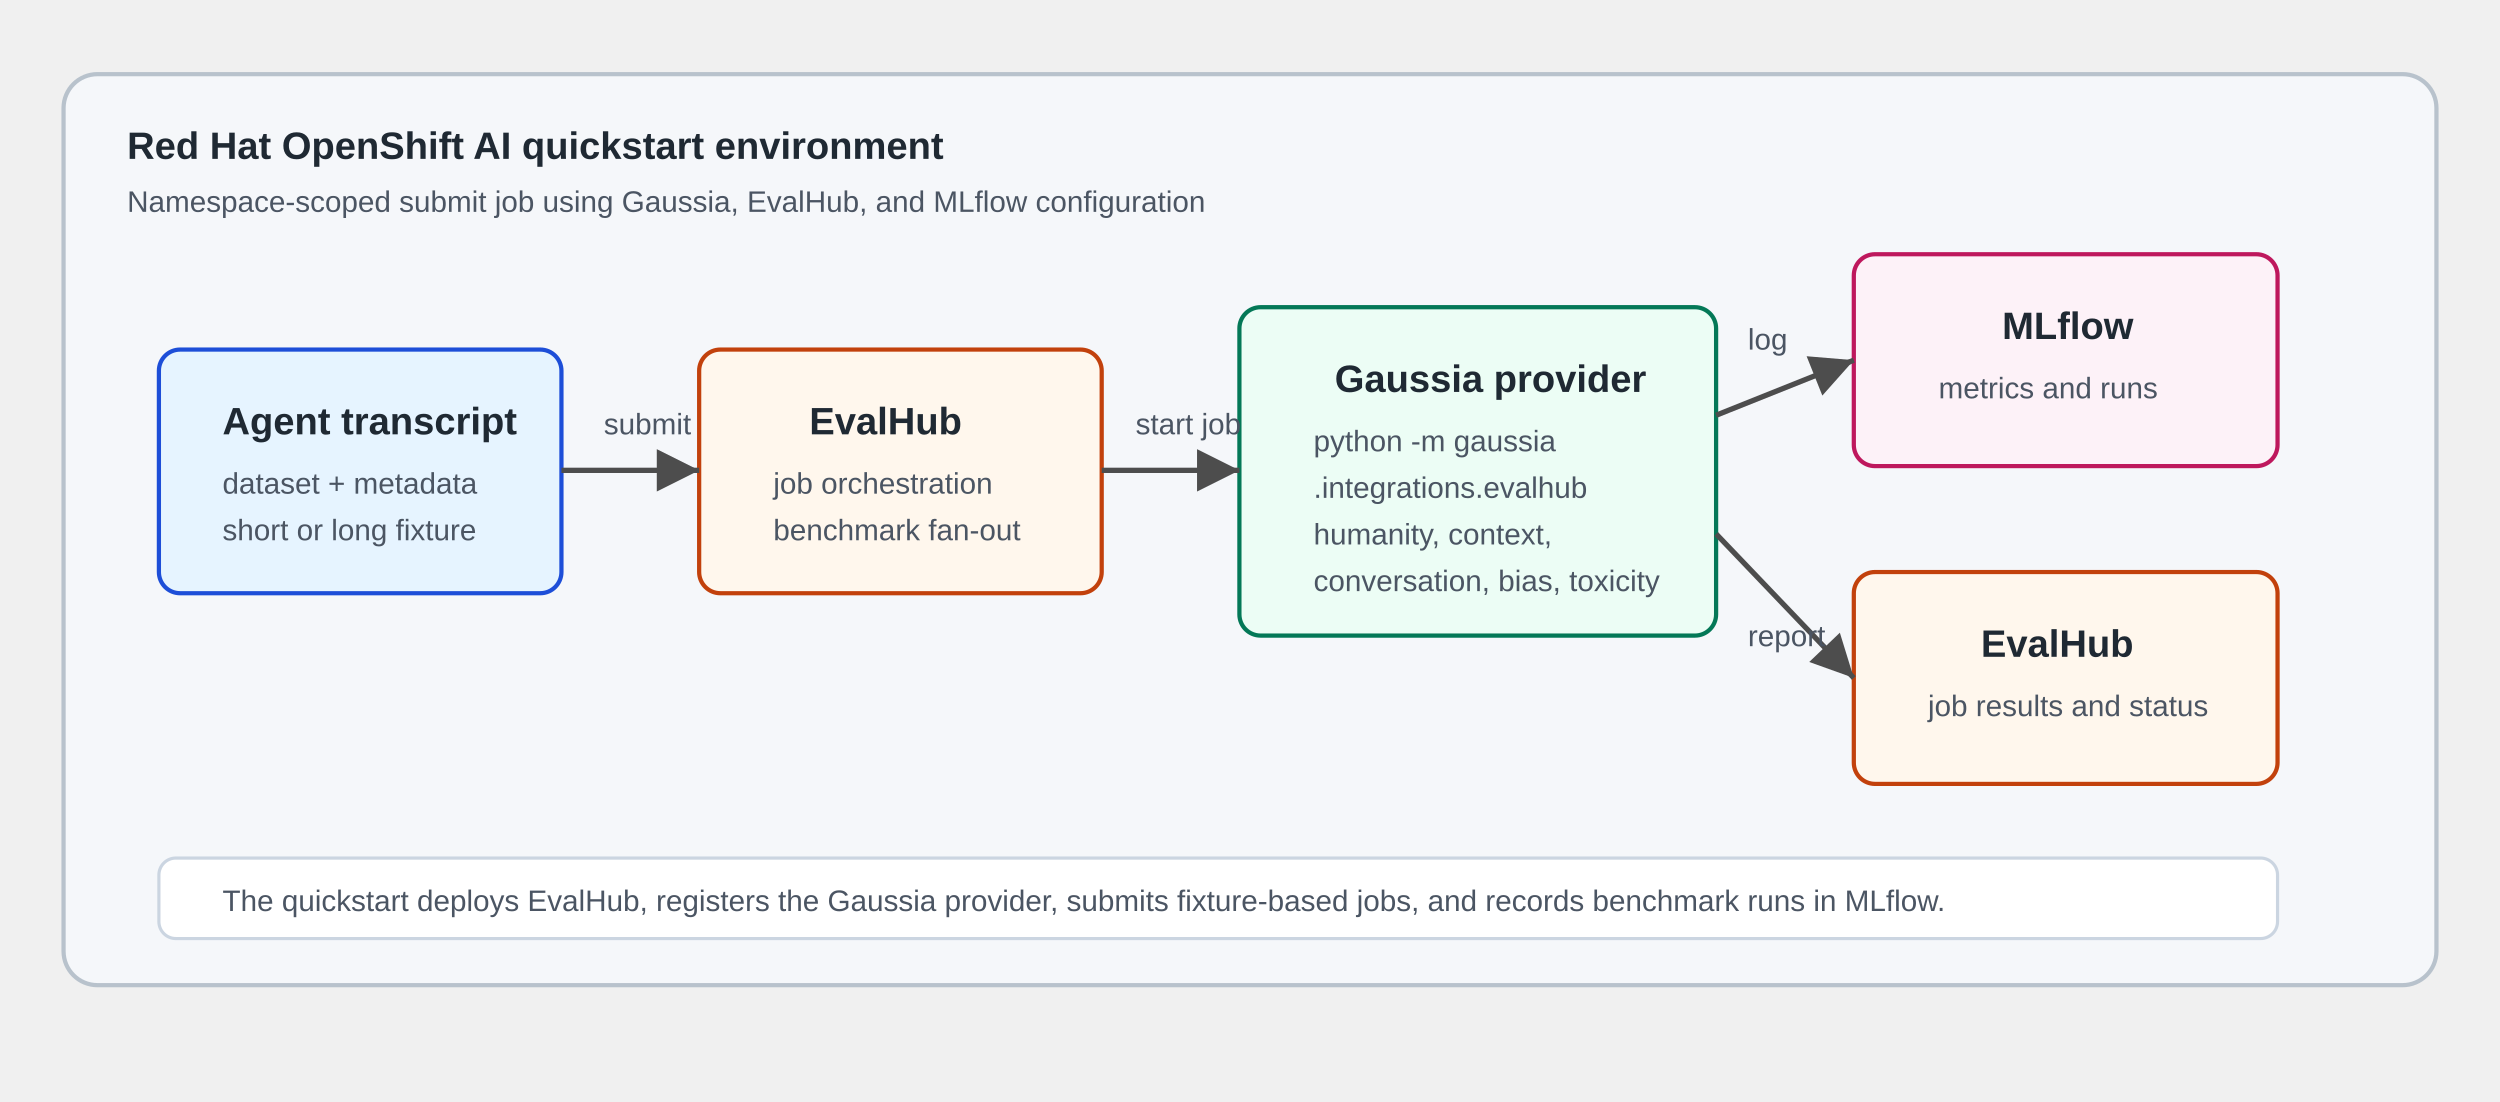
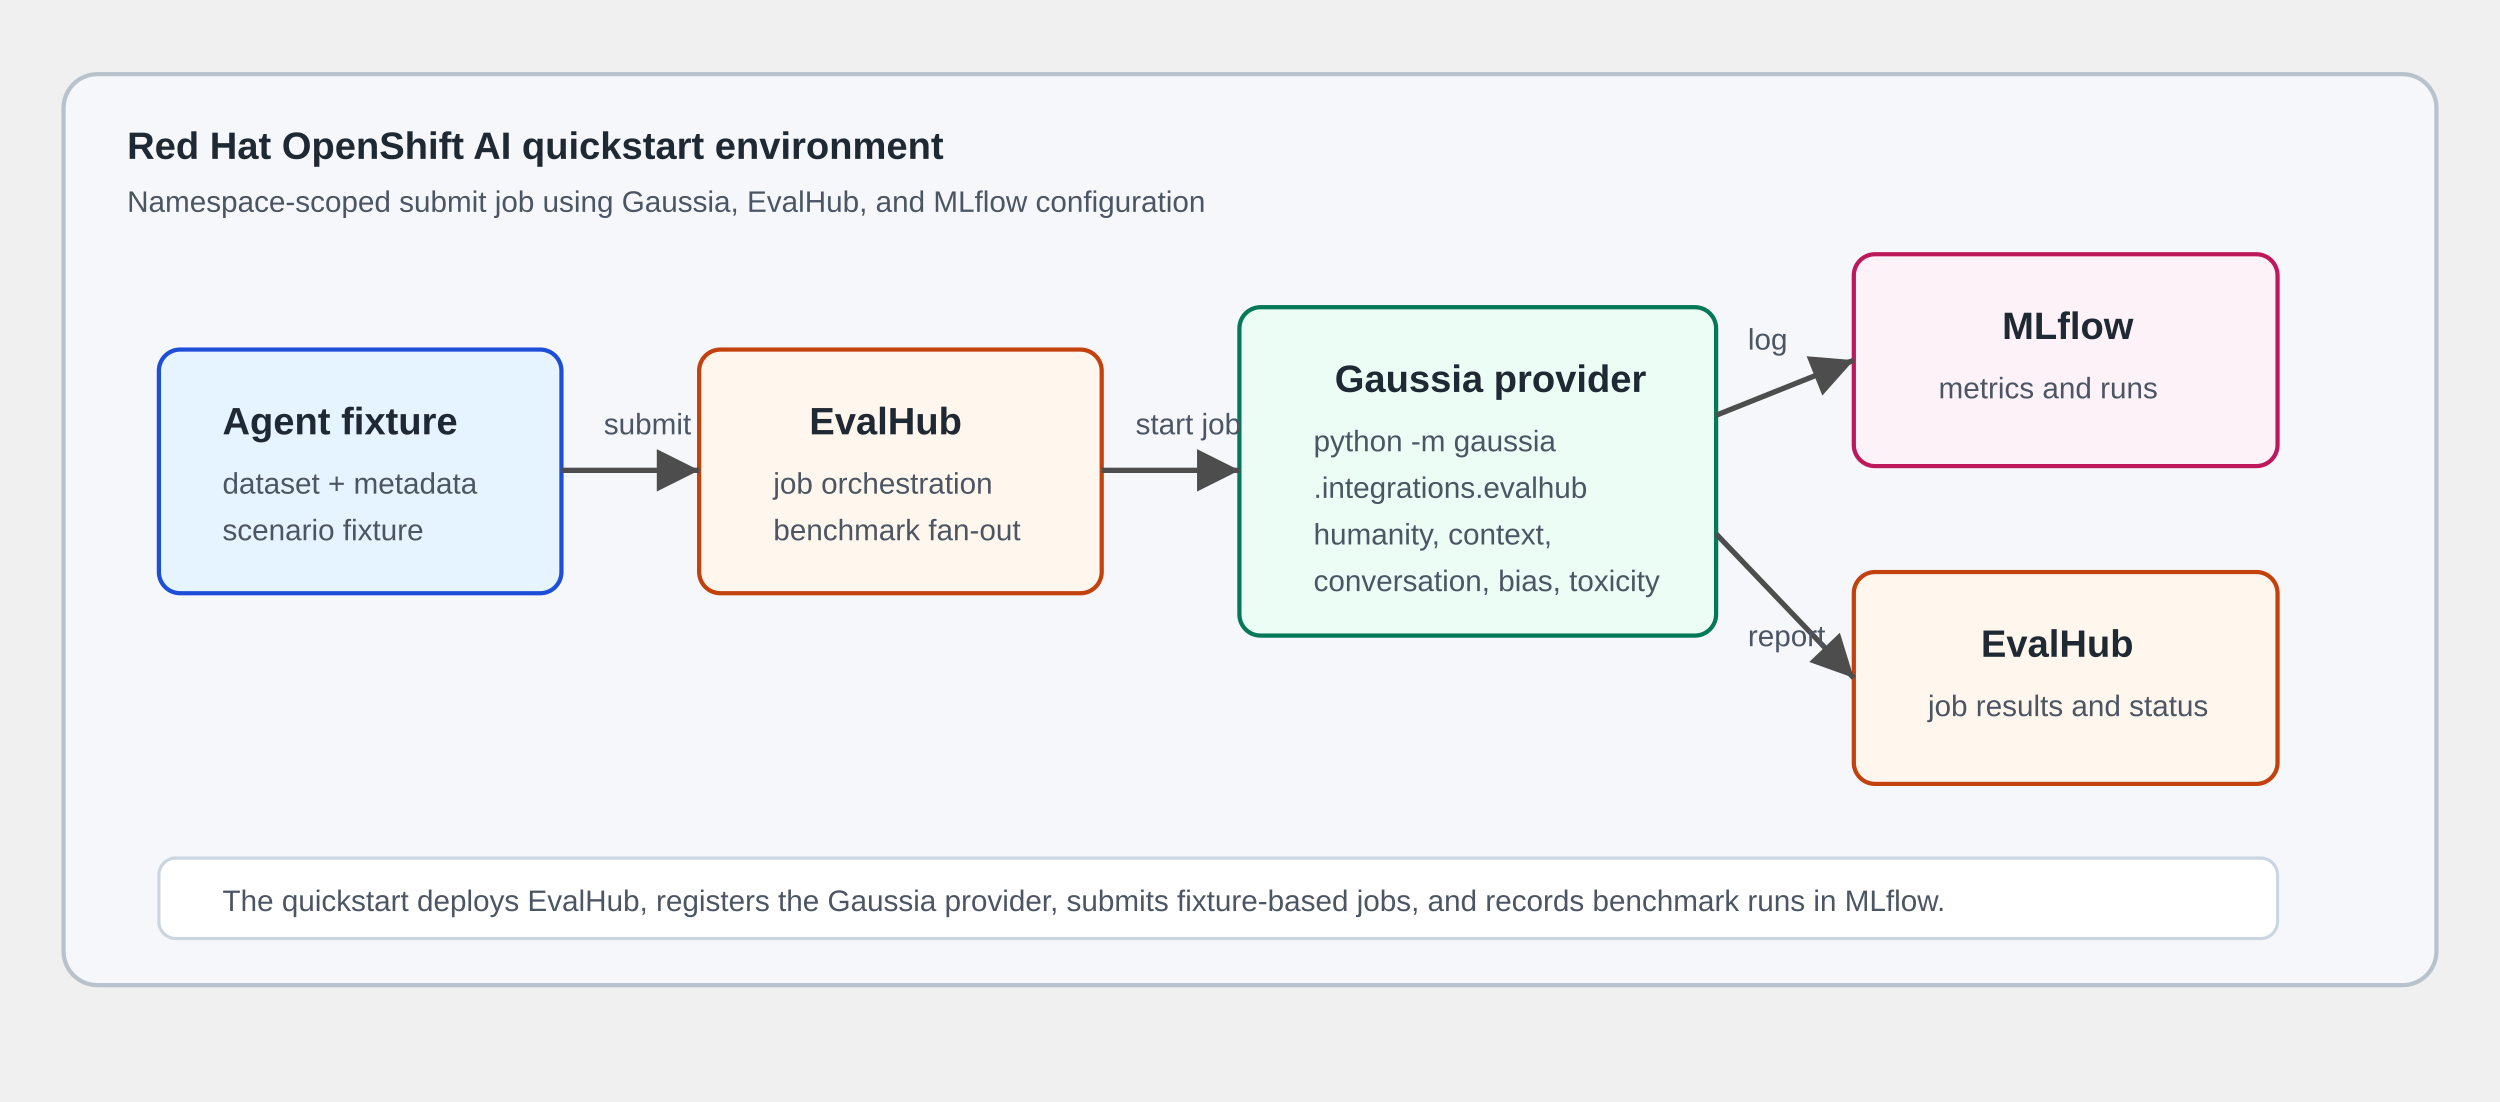
<svg xmlns="http://www.w3.org/2000/svg" width="1180" height="520" viewBox="0 0 1180 520" role="img" aria-labelledby="title desc">
  <defs>
    <marker id="arrow" markerWidth="12" markerHeight="12" refX="10" refY="6" orient="auto">
      <path d="M2,2 L10,6 L2,10 Z" fill="#4d4d4d" />
    </marker>
    <style>
      .label { font: 600 18px Arial, sans-serif; fill: #1f2933; }
      .small { font: 14px Arial, sans-serif; fill: #4b5563; }
      .box { fill: #ffffff; stroke: #4d4d4d; stroke-width: 2; rx: 10; }
      .platform { fill: #f5f7fa; stroke: #b8c2cc; stroke-width: 2; rx: 16; }
      .source { fill: #e6f4ff; stroke: #1d4ed8; }
      .job { fill: #fff7ed; stroke: #c2410c; }
      .provider { fill: #ecfdf5; stroke: #047857; }
      .metrics { fill: #fdf2f8; stroke: #be185d; }
      .line { stroke: #4d4d4d; stroke-width: 2.5; fill: none; marker-end: url(#arrow); }
    </style>
  </defs>
  <rect x="30" y="35" width="1120" height="430" class="platform" />
  <text x="60" y="75" class="label">Red Hat OpenShift AI quickstart environment</text>
  <text x="60" y="100" class="small">Namespace-scoped submit job using Gaussia, EvalHub, and MLflow configuration</text>
  <rect x="75" y="165" width="190" height="115" class="box source" />
-   <text x="105" y="205" class="label">Agent transcript</text>
+   <text x="105" y="205" class="label">Agent fixture</text>
  <text x="105" y="233" class="small">dataset + metadata</text>
-   <text x="105" y="255" class="small">short or long fixture</text>
+   <text x="105" y="255" class="small">scenario fixture</text>
  <rect x="330" y="165" width="190" height="115" class="box job" />
  <text x="382" y="205" class="label">EvalHub</text>
  <text x="365" y="233" class="small">job orchestration</text>
  <text x="365" y="255" class="small">benchmark fan-out</text>
  <rect x="585" y="145" width="225" height="155" class="box provider" />
  <text x="630" y="185" class="label">Gaussia provider</text>
  <text x="620" y="213" class="small">python -m gaussia</text>
  <text x="620" y="235" class="small">.integrations.evalhub</text>
  <text x="620" y="257" class="small">humanity, context,</text>
  <text x="620" y="279" class="small">conversation, bias, toxicity</text>
  <rect x="875" y="120" width="200" height="100" class="box metrics" />
  <text x="945" y="160" class="label">MLflow</text>
  <text x="915" y="188" class="small">metrics and runs</text>
  <rect x="875" y="270" width="200" height="100" class="box job" />
  <text x="935" y="310" class="label">EvalHub</text>
  <text x="910" y="338" class="small">job results and status</text>
  <path d="M265 222 L330 222" class="line" />
  <path d="M520 222 L585 222" class="line" />
  <path d="M810 196 L875 170" class="line" />
  <path d="M810 252 L875 320" class="line" />
  <text x="285" y="205" class="small">submit</text>
  <text x="536" y="205" class="small">start job</text>
  <text x="825" y="165" class="small">log</text>
  <text x="825" y="305" class="small">report</text>
  <rect x="75" y="405" width="1000" height="38" fill="#ffffff" stroke="#cbd5e1" stroke-width="1.5" rx="8" />
  <text x="105" y="430" class="small">The quickstart deploys EvalHub, registers the Gaussia provider, submits fixture-based jobs, and records benchmark runs in MLflow.</text>
</svg>
